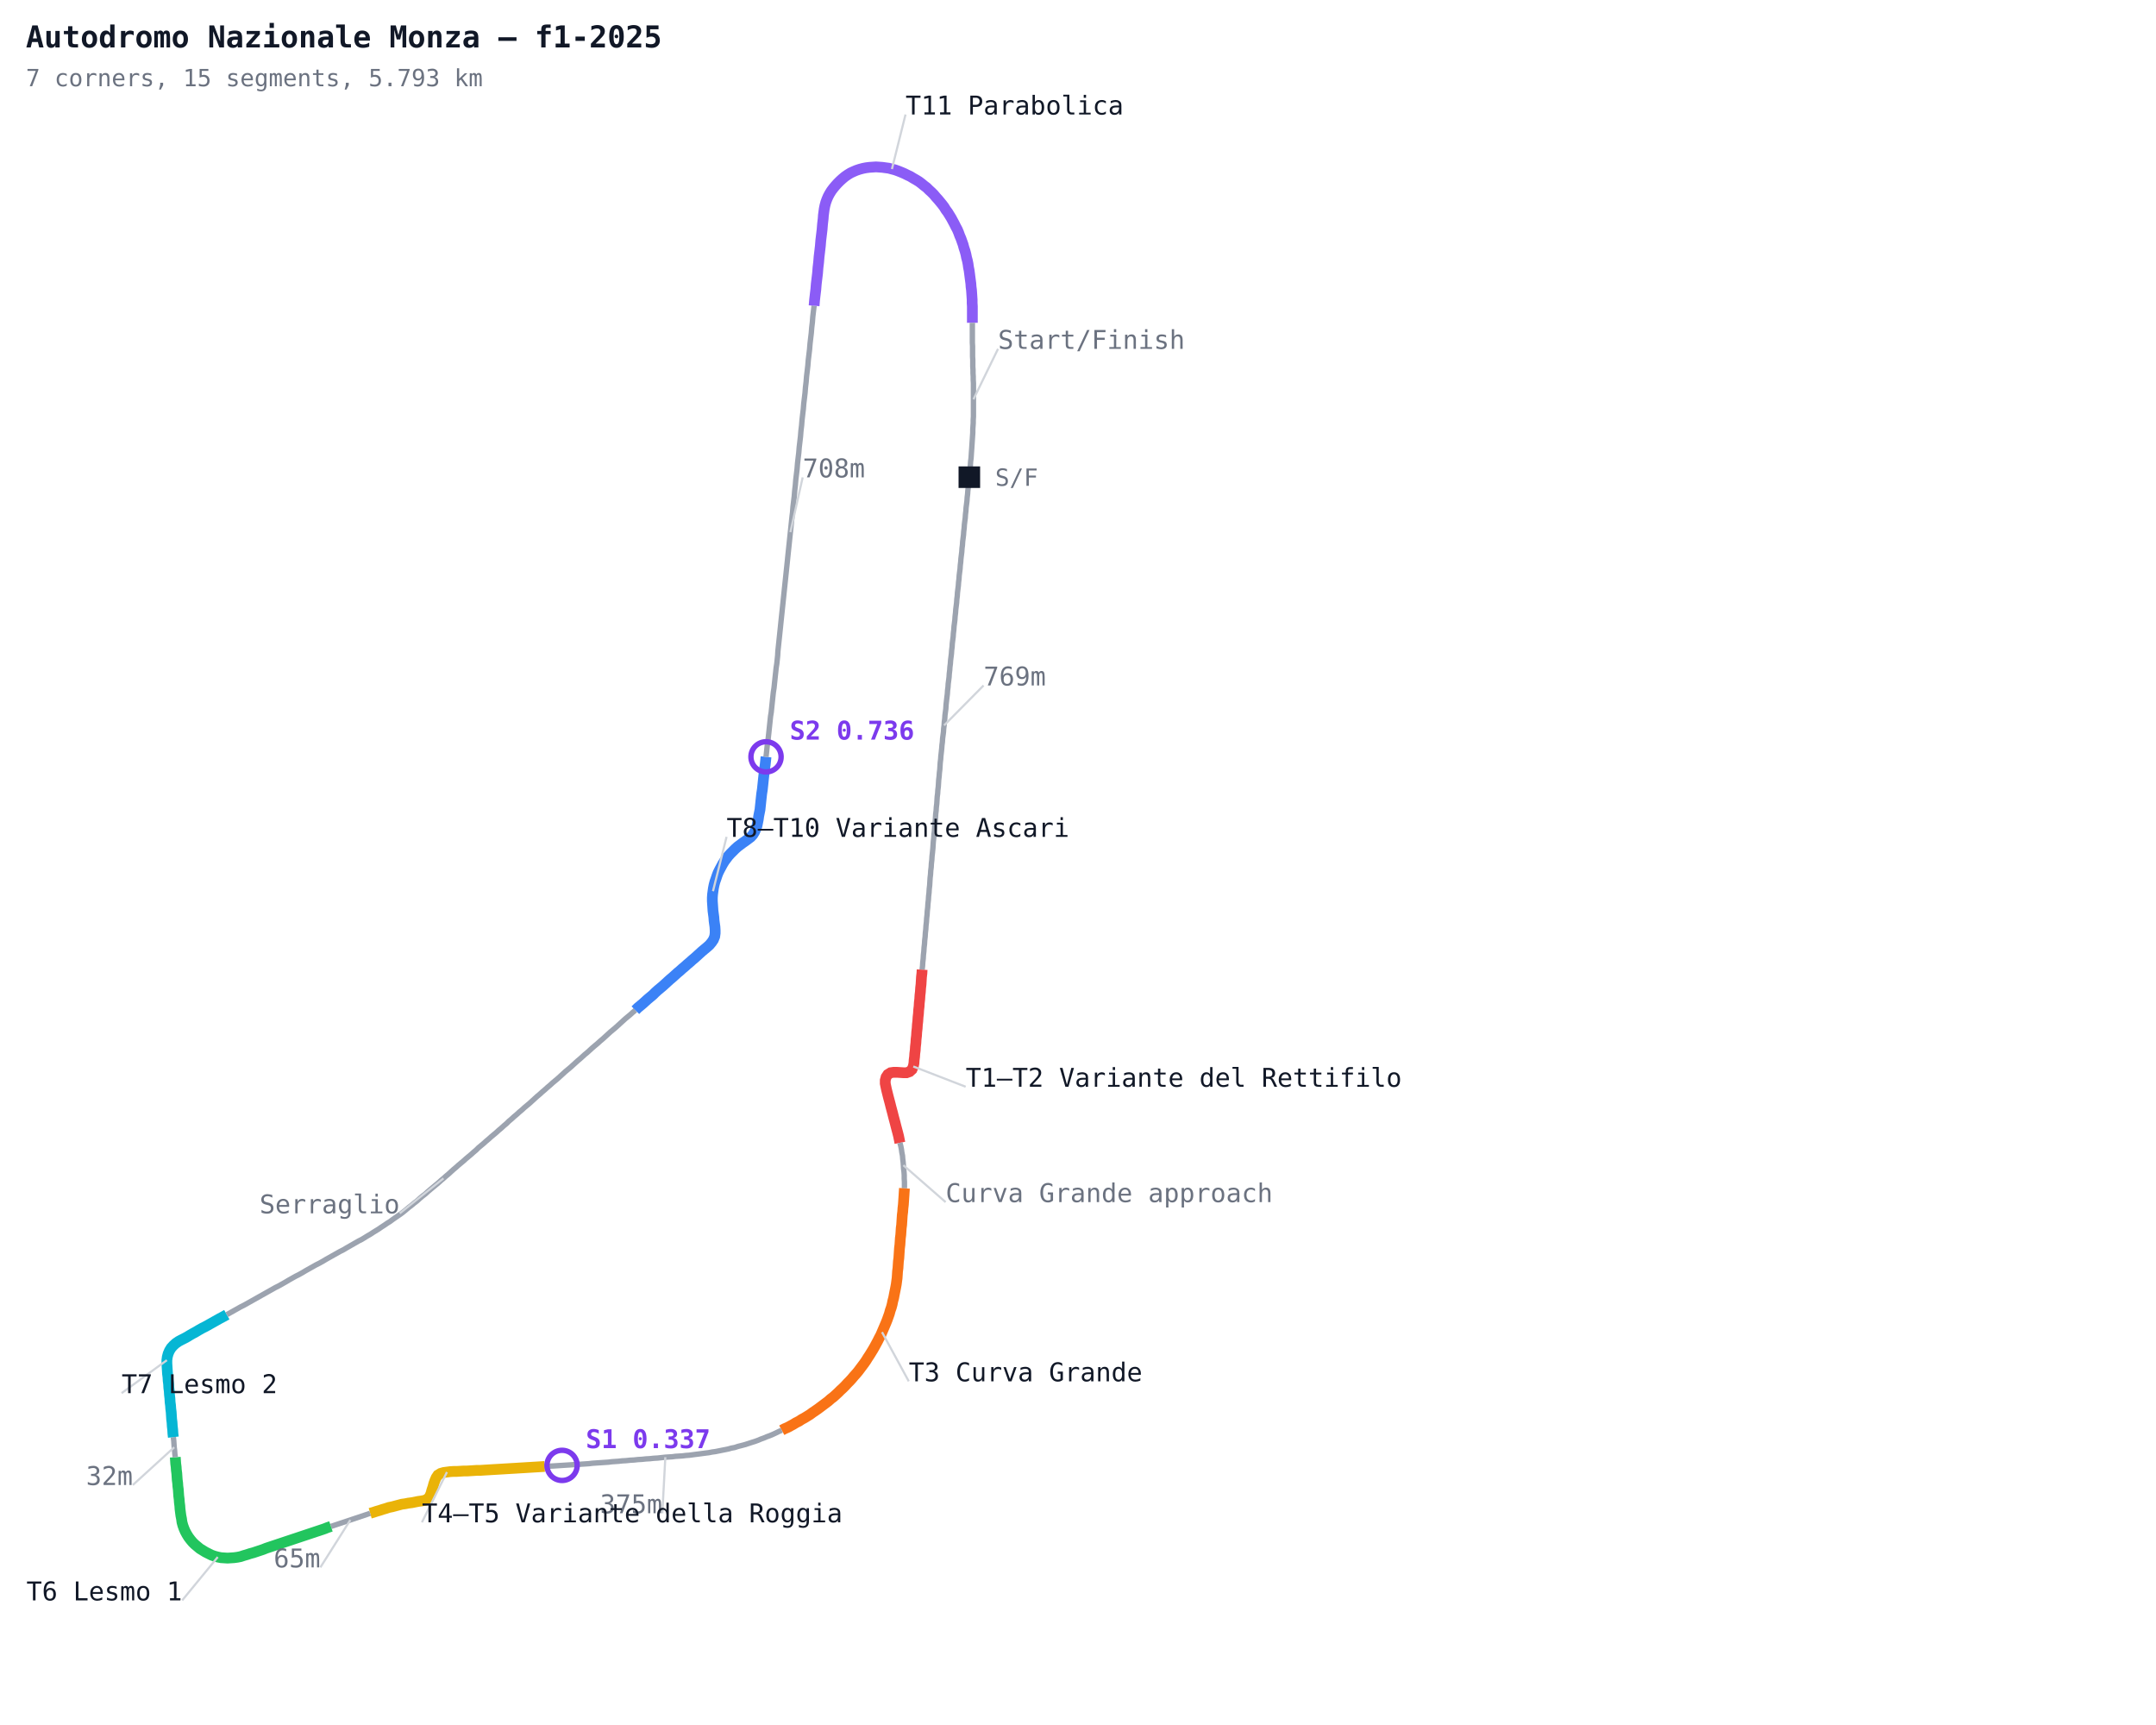
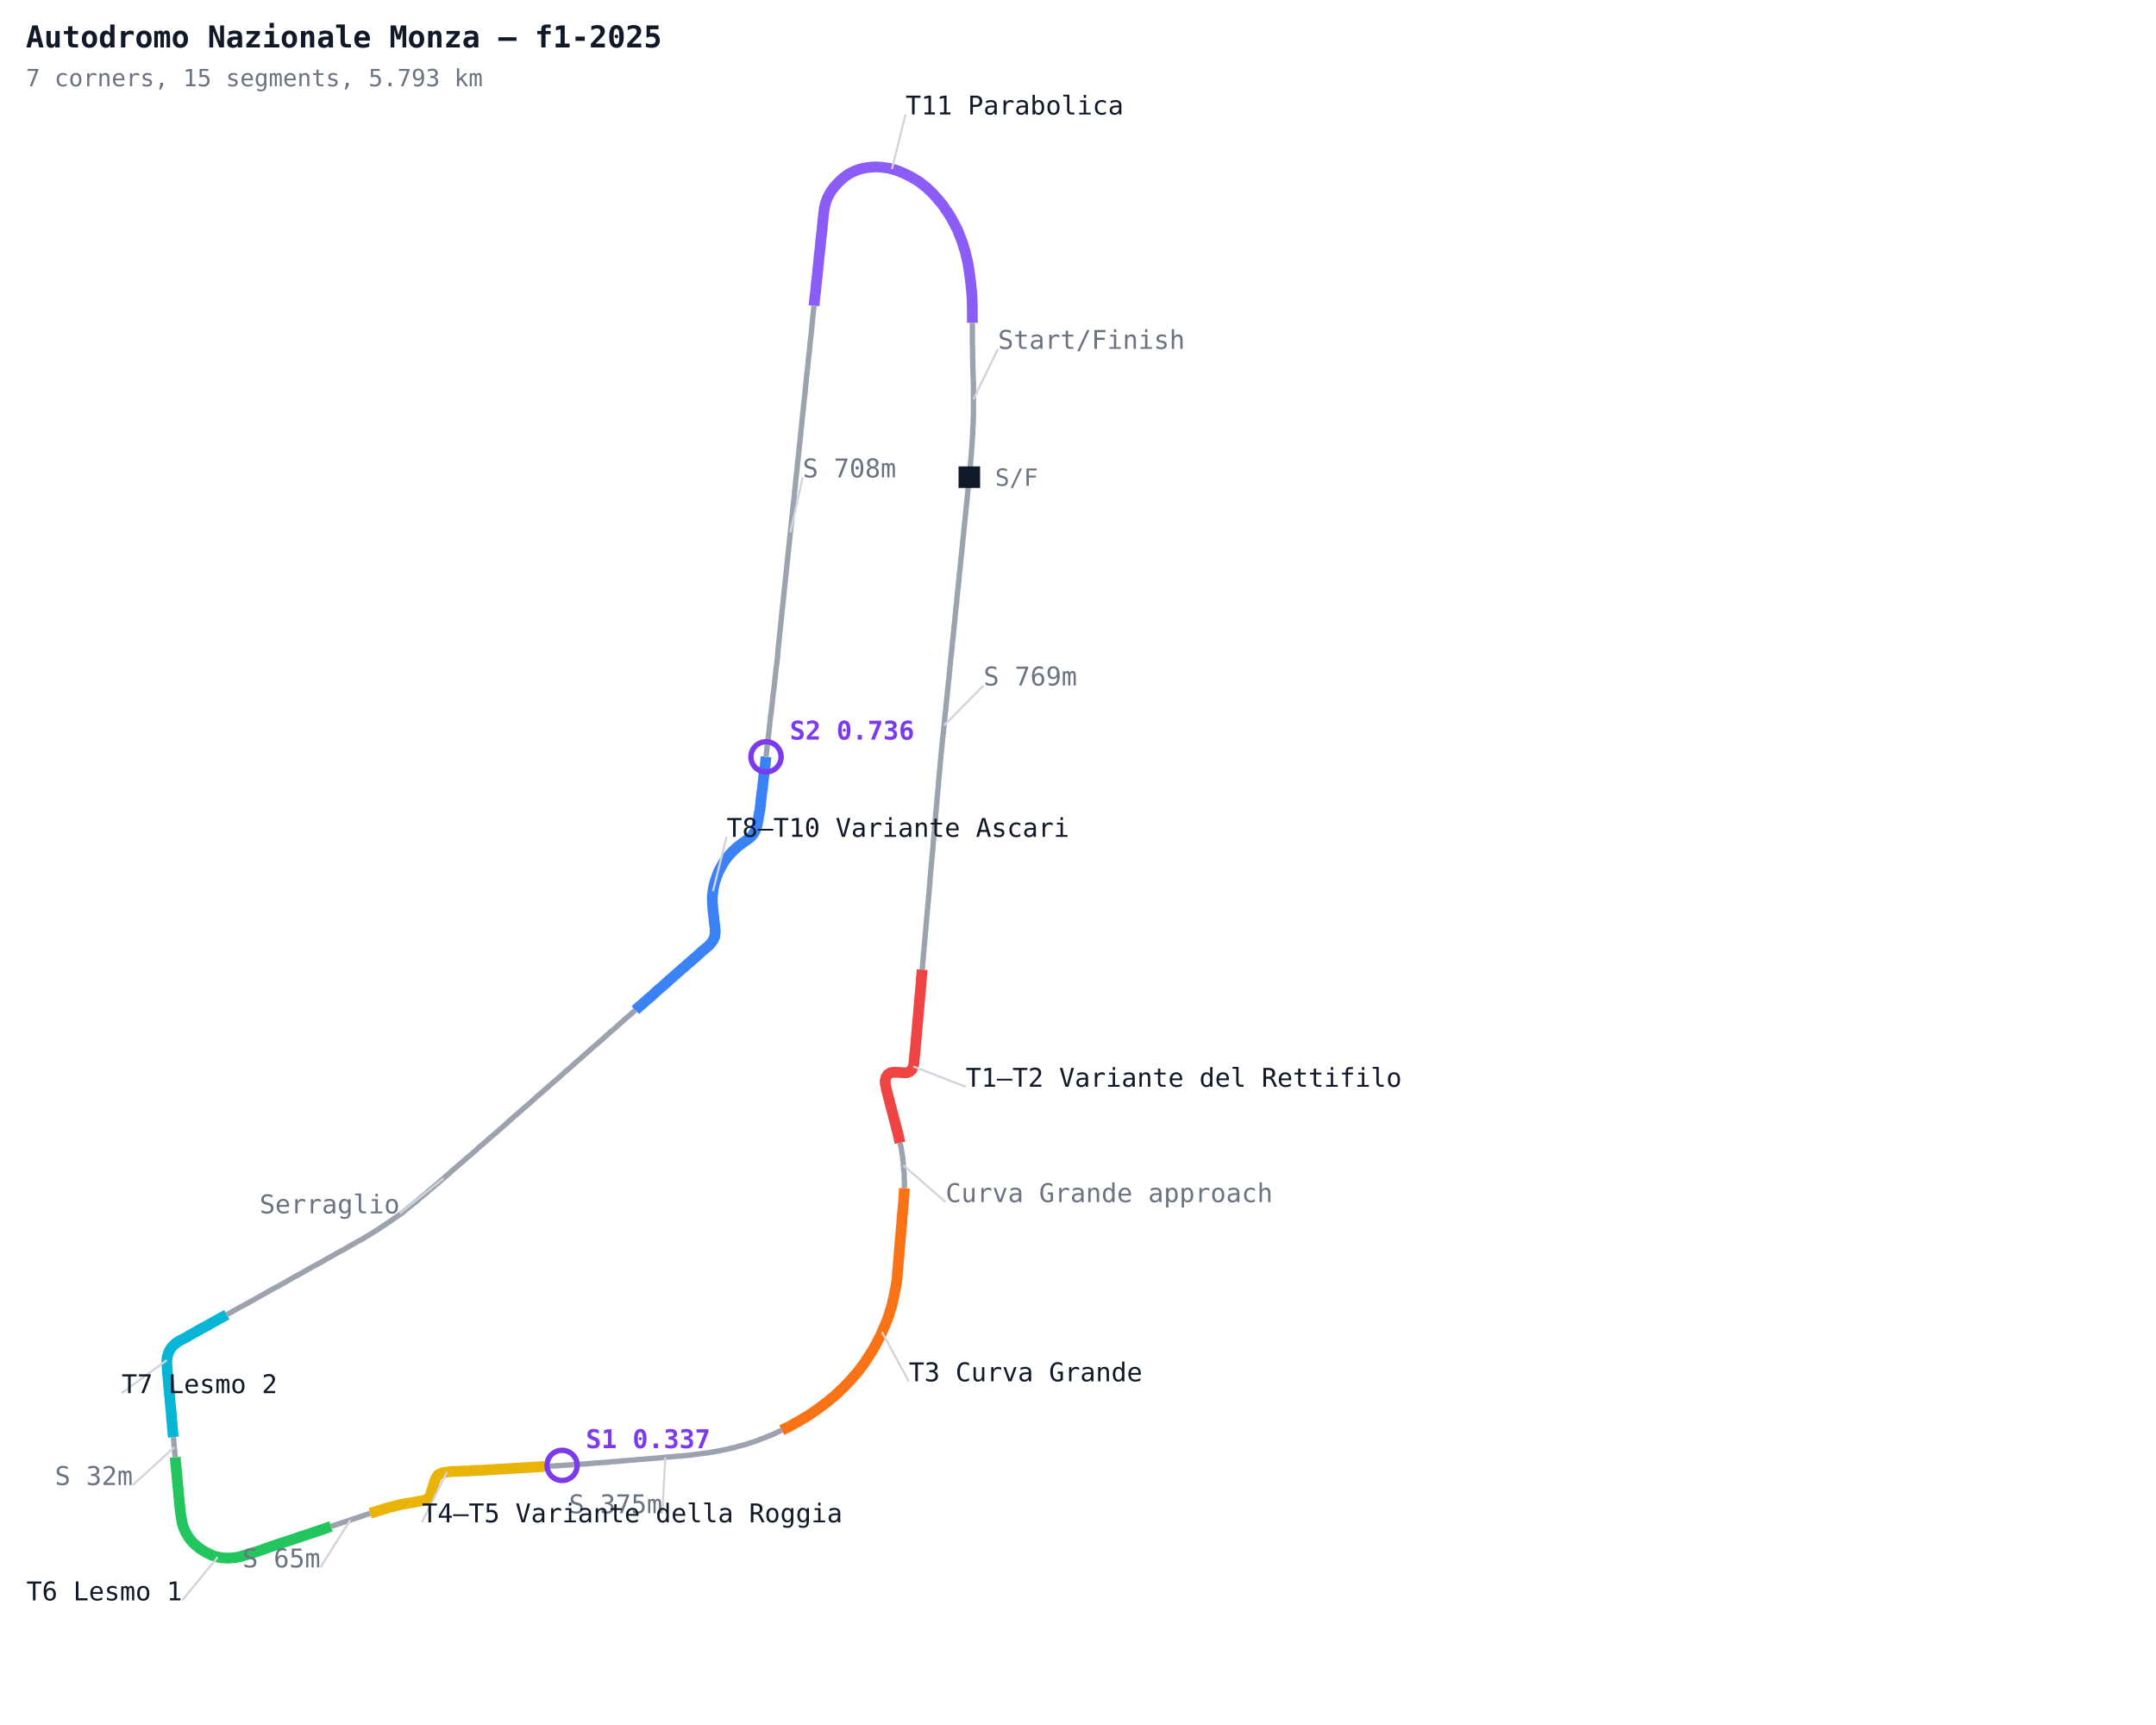
<svg xmlns="http://www.w3.org/2000/svg" width="1000" height="800" viewBox="0 0 1000 800">
  <defs>
    <style>
      .name { font-family: monospace; font-size: 12px; }
      .sector { font-family: monospace; font-size: 12px; fill: #7c3aed; font-weight: bold; }
      .title { font-family: monospace; font-size: 14px; fill: #111827; font-weight: bold; }
      .sub { font-family: monospace; font-size: 11px; fill: #6b7280; }
    </style>
  </defs>
  <rect width="1000" height="800" fill="#ffffff" />
  <polyline fill="none" stroke="#9ca3af" stroke-width="2.5" points="449.6,221.3 449.4,222.8 449.3,224.4 449.1,226.0 448.9,227.6 448.8,229.1 448.6,230.7 448.5,232.3 448.3,233.9 448.1,235.4 448.0,237.0 447.8,238.6 447.7,240.2 447.5,241.7 447.3,243.3 447.2,244.9 447.0,246.5 446.9,248.0 446.7,249.6 446.5,251.2 446.4,252.8 446.2,254.3 446.1,255.9 445.9,257.5 445.7,259.1 445.6,260.6 445.4,262.2 445.3,263.8 445.1,265.3 444.9,266.9 444.8,268.5 444.6,270.1 444.5,271.6 444.3,273.2 444.1,274.8 444.0,276.4 443.8,277.9 443.7,279.5 443.5,281.1 443.3,282.7 443.2,284.2 443.0,285.8 442.9,287.4 442.7,289.0 442.5,290.5 442.4,292.1 442.2,293.7 442.1,295.3 441.9,296.8 441.7,298.4 441.6,300.0 441.4,301.6 441.3,303.1 441.1,304.7 440.9,306.3 440.8,307.8 440.6,309.3 440.5,310.8 440.3,312.4 440.2,314.0 440.0,315.6 439.8,317.1 439.7,318.7 439.5,320.2 439.4,321.8 439.2,323.4 439.0,325.1 438.8,326.9 438.7,328.7 438.5,330.2 438.3,331.7 438.2,333.3 438.0,334.8 437.9,336.4 437.7,337.9 437.6,339.5 437.4,341.0 437.2,342.5 437.1,344.1 436.9,345.6 436.8,347.0 436.6,348.9 436.4,350.6 436.3,352.1 436.1,353.7 436.0,355.3 435.9,356.9 435.7,358.5 435.6,360.0 435.4,361.6 435.3,363.2 435.2,364.8 435.0,366.4 434.9,368.0 434.7,369.5 434.6,371.1 434.5,372.7 434.3,374.3 434.2,375.9 434.0,377.5 433.9,379.1 433.8,380.6 433.6,382.2 433.5,383.8 433.4,385.4 433.2,387.0 433.1,388.6 432.9,390.2 432.8,391.7 432.7,393.3 432.5,395.4 432.3,397.1 432.2,398.8 432.0,400.5 431.9,402.2 431.7,403.8 431.6,405.5 431.4,407.2 431.3,408.9 431.2,410.6 431.0,412.3 430.9,414.0 430.7,415.7 430.6,417.4 430.4,419.1 430.3,420.8 430.1,422.5 430.0,424.2 429.8,425.9 429.7,427.6 429.5,429.3 429.4,431.0 429.2,432.7 429.1,434.4 428.9,436.1 428.8,437.8 428.6,439.5 428.5,441.2 428.3,442.9 428.2,444.6 428.0,446.3 427.9,448.0 427.7,449.7" />
  <polyline fill="none" stroke="#ef4444" stroke-width="5" points="427.7,449.7 427.6,451.4 427.4,453.1 427.3,454.8 427.2,456.5 427.0,458.2 426.9,459.9 426.7,461.6 426.6,463.3 426.4,465.0 426.3,466.7 426.1,468.4 426.0,470.1 425.8,471.8 425.7,473.5 425.5,475.2 425.4,476.9 425.2,478.6 425.1,480.3 424.9,482.0 424.8,483.7 424.6,485.4 424.5,487.1 424.3,488.6 424.2,490.1 424.0,491.6 423.9,493.1 423.6,494.6 423.0,496.0 421.9,497.0 420.5,497.5 419.0,497.5 417.5,497.4 416.0,497.3 414.5,497.3 413.1,497.5 411.8,498.3 411.0,499.5 410.6,501.0 410.6,502.5 410.9,504.0 411.2,505.4 411.6,507.0 412.0,508.6 412.4,510.1 412.8,511.6 413.2,513.2 413.6,514.7 414.0,516.2 414.4,517.8 414.8,519.3 415.2,520.8 415.6,522.4 416.0,523.9 416.4,525.4 416.8,527.0 417.1,528.5 417.4,530.0" />
  <polyline fill="none" stroke="#9ca3af" stroke-width="2.5" points="417.4,530.0 417.8,531.5 418.1,533.0 418.3,534.5 418.6,536.0 418.7,537.4 418.9,539.0 419.0,540.4 419.1,542.0 419.3,543.5 419.4,545.0 419.4,546.6 419.5,548.1 419.5,549.6 419.5,551.1" />
  <polyline fill="none" stroke="#f97316" stroke-width="5" points="419.5,551.1 419.4,552.6 419.3,554.2 419.2,555.7 419.1,557.2 419.0,558.7 418.8,560.4 418.7,561.9 418.5,563.5 418.4,565.0 418.3,566.6 418.2,568.1 418.0,569.6 417.9,571.2 417.8,572.7 417.6,574.2 417.5,575.8 417.4,577.3 417.2,578.9 417.1,580.4 417.0,581.9 416.9,583.5 416.7,585.0 416.6,586.5 416.5,588.1 416.3,589.6 416.2,591.2 416.1,592.7 415.9,594.2 415.7,595.7 415.4,597.3 415.1,598.8 414.8,600.3 414.5,601.9 414.1,603.4 413.8,604.9 413.4,606.4 412.9,607.8 412.5,609.3 412.0,610.7 411.5,612.1 410.9,613.6 410.3,615.0 409.7,616.4 409.1,617.8 408.5,619.2 407.8,620.5 407.1,621.9 406.4,623.2 405.7,624.5 404.9,625.9 404.1,627.2 403.3,628.5 402.5,629.7 401.7,631.0 400.8,632.3 399.9,633.5 399.0,634.7 398.1,635.9 397.1,637.1 396.1,638.2 395.1,639.4 394.1,640.5 393.0,641.6 392.0,642.7 390.9,643.8 389.8,644.8 388.7,645.9 387.6,646.9 386.5,647.9 385.3,648.8 384.2,649.8 383.0,650.7 381.8,651.6 380.6,652.5 379.4,653.4 378.1,654.3 376.9,655.1 375.7,656.0 374.4,656.8 373.1,657.6 371.8,658.3 370.6,659.1 369.2,659.8 367.9,660.6 366.6,661.3 365.3,662.0 363.9,662.6 362.6,663.3" />
  <polyline fill="none" stroke="#9ca3af" stroke-width="2.5" points="362.6,663.3 361.2,663.9 359.8,664.6 358.5,665.2 357.1,665.8 355.7,666.3 354.3,666.9 352.9,667.4 351.5,668.0 350.1,668.5 348.5,669.0 347.0,669.5 345.4,670.0 343.9,670.4 342.3,670.8 340.8,671.3 339.2,671.6 337.8,672.0 336.3,672.3 334.8,672.6 333.3,672.9 331.8,673.2 330.3,673.4 328.8,673.7 327.2,673.9 325.7,674.1 324.2,674.3 322.6,674.5 321.1,674.7 319.6,674.9 318.1,675.0 316.5,675.2 314.9,675.3 313.3,675.4 311.8,675.6 310.2,675.7 308.6,675.8 306.8,676.0 305.0,676.2 303.2,676.3 301.4,676.5 299.6,676.6 297.7,676.8 295.9,676.9 294.1,677.1 292.3,677.2 290.4,677.4 288.6,677.5 286.8,677.7 285.3,677.8 283.8,677.9 282.3,678.1 280.8,678.2 279.3,678.3 277.8,678.4 276.3,678.5 274.8,678.6 273.2,678.8 271.7,678.9 270.2,679.0 268.6,679.1 267.0,679.2 265.5,679.3 263.9,679.4 262.3,679.5 260.7,679.6 259.1,679.7 257.5,679.8 255.9,679.9 254.3,680.0 252.6,680.1" />
  <polyline fill="none" stroke="#eab308" stroke-width="5" points="252.6,680.1 251.0,680.2 249.4,680.3 247.7,680.4 246.1,680.5 244.4,680.6 242.8,680.7 241.1,680.8 239.5,680.9 237.8,681.0 236.1,681.1 234.4,681.2 232.8,681.3 231.1,681.4 229.4,681.5 227.7,681.6 226.1,681.7 224.4,681.8 222.9,681.9 221.3,681.9 219.8,682.0 218.2,682.1 216.6,682.2 215.1,682.2 213.5,682.3 211.9,682.4 210.4,682.4 208.8,682.5 207.3,682.7 205.8,682.9 204.4,683.3 203.1,684.1 202.3,685.3 201.7,686.7 201.2,688.1 200.8,689.6 200.3,691.1 199.9,692.6 199.3,694.0 198.4,695.1 197.0,695.8 195.5,696.1 194.0,696.3 192.5,696.6 191.0,696.9 189.4,697.1 187.9,697.4 186.4,697.6 184.9,698.0 183.4,698.4 181.9,698.8 180.4,699.1 178.9,699.6 177.5,700.0 176.0,700.5 174.6,700.9 173.1,701.4 171.7,701.8" />
  <polyline fill="none" stroke="#9ca3af" stroke-width="2.5" points="171.7,701.8 170.0,702.4 168.5,702.9 167.0,703.4 165.5,703.9 164.0,704.4 162.5,704.9 161.0,705.4 159.5,705.9 158.0,706.4 156.5,706.9 155.0,707.4 153.5,707.9" />
  <polyline fill="none" stroke="#22c55e" stroke-width="5" points="153.5,707.9 152.0,708.4 150.5,709.0 149.0,709.5 147.5,710.0 146.0,710.5 144.5,711.0 143.0,711.5 141.5,712.0 140.0,712.5 138.5,713.0 137.0,713.5 135.5,714.0 134.0,714.5 132.5,715.0 131.0,715.5 129.5,716.0 128.0,716.5 126.5,717.0 125.0,717.5 123.5,718.0 122.0,718.6 120.5,719.1 119.0,719.6 117.5,720.1 116.0,720.5 114.5,721.0 113.1,721.4 111.6,721.9 110.1,722.2 108.6,722.4 107.1,722.5 105.5,722.6 104.0,722.5 102.5,722.4 101.0,722.1 99.5,721.7 98.1,721.2 96.7,720.5 95.3,719.8 94.0,719.0 92.7,718.2 91.5,717.2 90.3,716.2 89.3,715.2 88.3,714.0 87.4,712.8 86.6,711.5 85.9,710.2 85.3,708.8 84.8,707.4 84.4,705.9 84.2,704.4 83.9,702.9 83.7,701.4 83.5,699.8 83.4,698.3 83.2,696.8 83.1,695.3 82.9,693.8 82.8,692.3 82.7,690.8 82.5,689.3 82.4,687.8 82.2,686.3 82.1,684.8 82.0,683.3 81.8,681.8 81.7,680.3 81.5,678.8 81.4,677.3 81.3,675.8" />
  <polyline fill="none" stroke="#9ca3af" stroke-width="2.5" points="81.3,675.8 81.1,674.3 81.0,672.8 80.8,671.2 80.7,669.7 80.6,668.2 80.4,666.5" />
  <polyline fill="none" stroke="#06b6d4" stroke-width="5" points="80.4,666.5 80.2,664.8 80.1,663.1 79.9,661.4 79.8,659.7 79.6,658.1 79.5,656.5 79.4,654.9 79.2,653.3 79.1,651.8 78.9,650.3 78.8,648.5 78.6,646.8 78.5,645.1 78.3,643.6 78.2,641.8 78.0,640.3 77.9,638.6 77.7,637.1 77.6,635.5 77.5,633.9 77.4,632.3 77.4,630.8 77.6,629.3 78.0,627.8 78.6,626.4 79.4,625.1 80.4,624.0 81.5,623.0 82.8,622.1 84.1,621.4 85.5,620.7 86.8,620.0 88.1,619.2 89.5,618.4 90.8,617.7 92.3,616.8 93.9,615.9 95.5,615.1 97.1,614.2 98.7,613.3 100.3,612.4 101.9,611.5 103.6,610.6 105.2,609.7" />
  <polyline fill="none" stroke="#9ca3af" stroke-width="2.5" points="105.2,609.7 106.8,608.8 108.4,607.9 110.0,607.0 111.6,606.1 113.2,605.3 114.8,604.4 116.4,603.5 118.0,602.6 119.6,601.7 121.2,600.8 122.8,599.9 124.4,599.0 126.0,598.1 127.6,597.2 129.2,596.4 130.8,595.5 132.4,594.6 133.9,593.7 135.5,592.8 137.1,591.9 138.7,591.1 140.3,590.2 141.8,589.3 143.4,588.4 145.0,587.5 146.6,586.6 148.2,585.8 149.8,584.9 151.3,584.0 152.9,583.1 154.5,582.2 156.1,581.3 157.7,580.4 159.3,579.6 160.8,578.7 162.2,577.9 163.6,577.1 165.0,576.3 166.4,575.5 167.8,574.8 169.1,574.0 170.4,573.2 171.8,572.4 173.0,571.6 174.3,570.8 175.6,570.0 176.9,569.1 178.3,568.2 179.6,567.3 180.9,566.5 182.1,565.6 183.4,564.7 184.7,563.8 186.0,562.9 187.3,561.9 188.5,560.9 189.7,559.9 191.0,558.9 192.2,557.9 193.5,556.9 194.7,555.8 196.0,554.7 197.3,553.7 198.5,552.6 199.8,551.5 201.0,550.5 202.2,549.5 203.4,548.5 204.5,547.5 205.7,546.5 206.8,545.5 208.0,544.5 209.2,543.4 210.3,542.4 211.5,541.4 212.6,540.4 213.8,539.4 215.0,538.4 216.1,537.4 217.3,536.4 218.5,535.4 219.6,534.4 220.8,533.4 221.9,532.3 223.1,531.3 224.3,530.3 225.4,529.3 226.6,528.3 227.7,527.3 228.9,526.3 230.1,525.3 231.3,524.2 232.5,523.2 233.7,522.1 234.9,521.1 236.0,520.0 237.2,519.0 238.4,517.9 239.6,516.9 240.8,515.8 242.0,514.8 243.2,513.7 244.4,512.7 245.6,511.7 246.8,510.6 247.9,509.6 249.1,508.5 250.3,507.5 251.5,506.4 252.7,505.4 253.9,504.3 255.1,503.3 256.3,502.2 257.5,501.2 258.7,500.2 259.9,499.1 261.0,498.1 262.2,497.0 263.4,496.0 264.6,495.0 265.7,494.0 266.8,493.0 267.9,492.0 269.1,491.0 270.2,490.0 271.3,489.0 272.4,488.1 273.5,487.1 274.7,486.0 276.0,484.9 277.2,483.9 278.4,482.8 279.6,481.8 280.8,480.7 281.9,479.7 283.1,478.6 284.3,477.6 285.5,476.6 286.6,475.6 287.8,474.5 288.9,473.5 290.0,472.5 291.2,471.5 292.3,470.6 293.5,469.5 294.7,468.5" />
  <polyline fill="none" stroke="#3b82f6" stroke-width="5" points="294.7,468.5 295.8,467.4 297.0,466.4 298.2,465.4 299.3,464.4 300.4,463.4 301.6,462.4 302.8,461.4 303.9,460.3 305.0,459.3 306.2,458.3 307.4,457.3 308.5,456.3 309.7,455.2 310.8,454.2 312.0,453.2 313.1,452.2 314.2,451.2 315.4,450.2 316.5,449.2 317.7,448.2 318.8,447.2 320.0,446.2 321.1,445.2 322.3,444.2 323.4,443.2 324.5,442.2 325.6,441.2 326.8,440.2 328.0,439.2 329.1,438.2 330.1,437.0 330.9,435.8 331.5,434.3 331.7,432.8 331.7,431.4 331.6,429.8 331.4,428.4 331.2,426.9 331.1,425.4 330.9,423.9 330.7,422.4 330.6,420.9 330.5,419.4 330.4,417.9 330.4,416.3 330.5,414.8 330.7,413.3 330.9,411.9 331.2,410.4 331.6,408.9 332.1,407.5 332.6,406.0 333.1,404.7 333.8,403.3 334.5,402.0 335.2,400.7 336.0,399.4 336.9,398.2 337.8,397.0 338.8,395.9 339.9,394.8 341.0,393.7 342.1,392.7 343.3,391.8 344.5,390.9 345.8,390.0 347.0,389.1 348.2,388.2 349.2,387.1 350.0,385.8 350.6,384.4 351.1,383.0 351.4,381.5 351.7,380.0 351.9,378.5 352.2,377.0 352.5,375.5 352.7,373.6 352.9,371.7 353.1,369.8 353.3,368.0 353.6,366.1 353.8,364.2 354.0,362.3 354.2,360.4 354.4,358.6 354.6,356.7 354.9,354.8 355.1,352.9 355.3,351.0" />
  <polyline fill="none" stroke="#9ca3af" stroke-width="2.5" points="355.3,351.0 355.5,349.2 355.7,347.3 355.9,345.4 356.2,343.5 356.4,341.6 356.6,339.8 356.8,337.9 357.0,336.0 357.2,334.1 357.4,332.2 357.7,330.4 357.9,328.5 358.1,326.6 358.3,324.7 358.5,322.8 358.7,321.0 359.0,319.1 359.2,317.2 359.4,315.3 359.6,313.4 359.8,311.6 360.0,309.7 360.3,307.8 360.5,305.9 360.7,304.0 360.8,302.1 361.0,300.2 361.2,298.3 361.4,296.4 361.6,294.5 361.8,292.6 362.0,290.7 362.2,288.7 362.4,286.8 362.6,284.9 362.8,283.0 363.0,281.1 363.2,279.2 363.4,277.3 363.6,275.4 363.8,273.5 364.0,271.6 364.2,269.7 364.4,267.8 364.6,265.9 364.8,264.0 365.0,262.1 365.2,260.2 365.4,258.2 365.6,256.3 365.8,254.4 366.0,252.5 366.2,250.6 366.4,248.7 366.6,246.8 366.8,244.9 367.0,243.0 367.2,241.1 367.4,239.2 367.6,237.7 367.8,235.1 368.1,232.6 368.4,230.1 368.6,227.6 368.9,225.0 369.1,222.5 369.4,220.0 369.7,217.5 369.9,215.0 370.2,212.4 370.5,209.9 370.7,207.4 371.0,204.9 371.3,202.3 371.5,199.8 371.8,197.3 372.0,194.8 372.3,192.2 372.6,189.7 372.8,187.2 373.1,184.7 373.4,182.2 373.6,179.6 373.9,177.1 374.1,174.6 374.4,172.1 374.7,169.5 374.9,167.0 375.2,164.5 375.5,162.0 375.7,159.5 376.0,156.9 376.3,154.4 376.5,151.9 376.8,149.4 377.0,146.8 377.3,144.3 377.6,141.8" />
  <polyline fill="none" stroke="#8b5cf6" stroke-width="5" points="377.6,141.8 377.8,139.3 378.1,136.7 378.4,134.2 378.6,131.7 378.9,129.2 379.2,126.7 379.4,124.1 379.7,121.6 379.9,119.1 380.2,116.6 380.5,114.0 380.7,111.5 381.0,109.0 381.3,106.5 381.5,104.0 381.8,101.4 381.9,99.9 382.1,98.4 382.3,96.9 382.6,95.4 383.0,93.9 383.5,92.5 384.1,91.1 384.8,89.8 385.6,88.5 386.5,87.3 387.5,86.1 388.5,85.0 389.6,83.9 390.7,82.9 391.9,81.9 393.2,81.0 394.5,80.2 395.8,79.6 397.2,79.0 398.7,78.5 400.2,78.1 401.7,77.8 403.3,77.6 404.8,77.5 406.3,77.4 407.8,77.5 409.2,77.6 410.7,77.8 412.2,78.0 413.7,78.4 415.2,78.8 416.6,79.3 418.1,79.9 419.5,80.5 420.9,81.2 422.2,81.8 423.5,82.6 424.9,83.4 426.2,84.2 427.4,85.1 428.6,86.1 429.8,87.0 430.9,88.1 432.0,89.1 433.1,90.2 434.1,91.4 435.1,92.5 436.1,93.7 437.0,94.8 437.9,96.0 438.7,97.3 439.6,98.5 440.4,99.8 441.2,101.1 441.9,102.4 442.6,103.7 443.3,105.1 444.0,106.4 444.6,107.8 445.1,109.2 445.7,110.6 446.2,112.0 446.7,113.4 447.1,114.9 447.6,116.4 448.0,117.9 448.3,119.4 448.7,120.9 449.0,122.4 449.2,123.9 449.5,125.4 449.7,126.9 449.9,128.5 450.1,130.0 450.3,131.5 450.4,133.0 450.6,134.5 450.7,136.0 450.8,137.5 450.9,139.0 450.9,140.5 451.0,142.1 451.0,143.6 451.0,145.1 451.0,146.7 451.0,148.2 451.0,149.7" />
  <polyline fill="none" stroke="#9ca3af" stroke-width="2.5" points="451.0,149.7 451.0,151.3 451.0,152.8 451.0,154.4 451.0,156.0 451.0,157.5 451.0,159.0 451.1,160.6 451.1,162.2 451.1,163.8 451.1,165.4 451.2,166.9 451.2,168.5 451.2,170.0 451.3,171.5 451.3,173.1 451.4,174.6 451.4,176.1 451.5,177.7 451.5,179.2 451.5,180.7 451.5,182.2 451.5,183.7 451.5,185.2 451.5,186.8 451.5,188.4 451.5,190.0 451.5,191.6 451.5,193.2 451.4,194.7 451.4,196.2 451.3,197.6 451.2,199.1 451.2,200.6 451.1,202.1 451.0,203.6 450.9,205.1 450.8,206.6 450.7,208.1 450.6,209.5 450.5,211.0 450.4,212.5 450.2,214.0 450.1,215.5 450.0,217.0 449.8,218.5 449.7,220.0" />
  <line x1="437.9" y1="336.4" x2="456.2" y2="317.9" stroke="#d1d5db" stroke-width="1" />
-   <text x="456.2" y="317.9" text-anchor="start" class="name" fill="#6b7280">769m</text>
+   <text x="456.2" y="317.9" text-anchor="start" class="name" fill="#6b7280">S 769m</text>
  <line x1="423.6" y1="494.6" x2="447.9" y2="504.0" stroke="#d1d5db" stroke-width="1" />
  <text x="447.9" y="504.0" text-anchor="start" class="name" fill="#111827">T1–T2 Variante del Rettifilo</text>
  <line x1="419.0" y1="540.4" x2="438.6" y2="557.5" stroke="#d1d5db" stroke-width="1" />
  <text x="438.6" y="557.5" text-anchor="start" class="name" fill="#6b7280">Curva Grande approach</text>
  <line x1="409.1" y1="617.8" x2="421.5" y2="640.6" stroke="#d1d5db" stroke-width="1" />
  <text x="421.5" y="640.6" text-anchor="start" class="name" fill="#111827">T3 Curva Grande</text>
  <line x1="308.6" y1="675.8" x2="307.2" y2="701.8" stroke="#d1d5db" stroke-width="1" />
-   <text x="307.2" y="701.8" text-anchor="end" class="name" fill="#6b7280">375m</text>
+   <text x="307.2" y="701.8" text-anchor="end" class="name" fill="#6b7280">S 375m</text>
  <line x1="207.3" y1="682.7" x2="195.7" y2="706.0" stroke="#d1d5db" stroke-width="1" />
  <text x="195.7" y="706.0" text-anchor="start" class="name" fill="#111827">T4–T5 Variante della Roggia</text>
  <line x1="162.5" y1="704.9" x2="148.6" y2="726.9" stroke="#d1d5db" stroke-width="1" />
-   <text x="148.6" y="726.9" text-anchor="end" class="name" fill="#6b7280">65m</text>
+   <text x="148.6" y="726.9" text-anchor="end" class="name" fill="#6b7280">S 65m</text>
  <line x1="101.0" y1="722.1" x2="84.5" y2="742.2" stroke="#d1d5db" stroke-width="1" />
  <text x="84.5" y="742.2" text-anchor="end" class="name" fill="#111827">T6 Lesmo 1</text>
  <line x1="80.8" y1="671.2" x2="61.6" y2="688.7" stroke="#d1d5db" stroke-width="1" />
-   <text x="61.6" y="688.7" text-anchor="end" class="name" fill="#6b7280">32m</text>
+   <text x="61.6" y="688.7" text-anchor="end" class="name" fill="#6b7280">S 32m</text>
  <line x1="77.4" y1="630.8" x2="56.4" y2="646.1" stroke="#d1d5db" stroke-width="1" />
  <text x="56.4" y="646.1" text-anchor="start" class="name" fill="#111827">T7 Lesmo 2</text>
  <line x1="205.7" y1="546.5" x2="185.4" y2="562.7" stroke="#d1d5db" stroke-width="1" />
  <text x="185.4" y="562.7" text-anchor="end" class="name" fill="#6b7280">Serraglio</text>
  <line x1="330.7" y1="413.3" x2="337.0" y2="388.1" stroke="#d1d5db" stroke-width="1" />
  <text x="337.0" y="388.1" text-anchor="start" class="name" fill="#111827">T8–T10 Variante Ascari</text>
  <line x1="366.6" y1="246.8" x2="372.3" y2="221.4" stroke="#d1d5db" stroke-width="1" />
-   <text x="372.3" y="221.4" text-anchor="start" class="name" fill="#6b7280">708m</text>
+   <text x="372.3" y="221.4" text-anchor="start" class="name" fill="#6b7280">S 708m</text>
  <line x1="413.7" y1="78.4" x2="420.0" y2="53.1" stroke="#d1d5db" stroke-width="1" />
  <text x="420.0" y="53.1" text-anchor="start" class="name" fill="#111827">T11 Parabolica</text>
  <line x1="451.5" y1="185.2" x2="462.9" y2="161.8" stroke="#d1d5db" stroke-width="1" />
  <text x="462.9" y="161.8" text-anchor="start" class="name" fill="#6b7280">Start/Finish</text>
  <circle cx="260.7" cy="679.6" r="7" fill="none" stroke="#7c3aed" stroke-width="2.5" />
  <text x="271.7" y="671.6" class="sector">S1 0.337</text>
  <circle cx="355.3" cy="351.0" r="7" fill="none" stroke="#7c3aed" stroke-width="2.5" />
  <text x="366.3" y="343.0" class="sector">S2 0.736</text>
  <rect x="444.6" y="216.3" width="10" height="10" fill="#111827" />
  <text x="461.6" y="225.3" class="sub">S/F</text>
  <text class="title" x="12" y="22">Autodromo Nazionale Monza — f1-2025</text>
  <text class="sub" x="12" y="40">7 corners, 15 segments, 5.793 km</text>
</svg>
